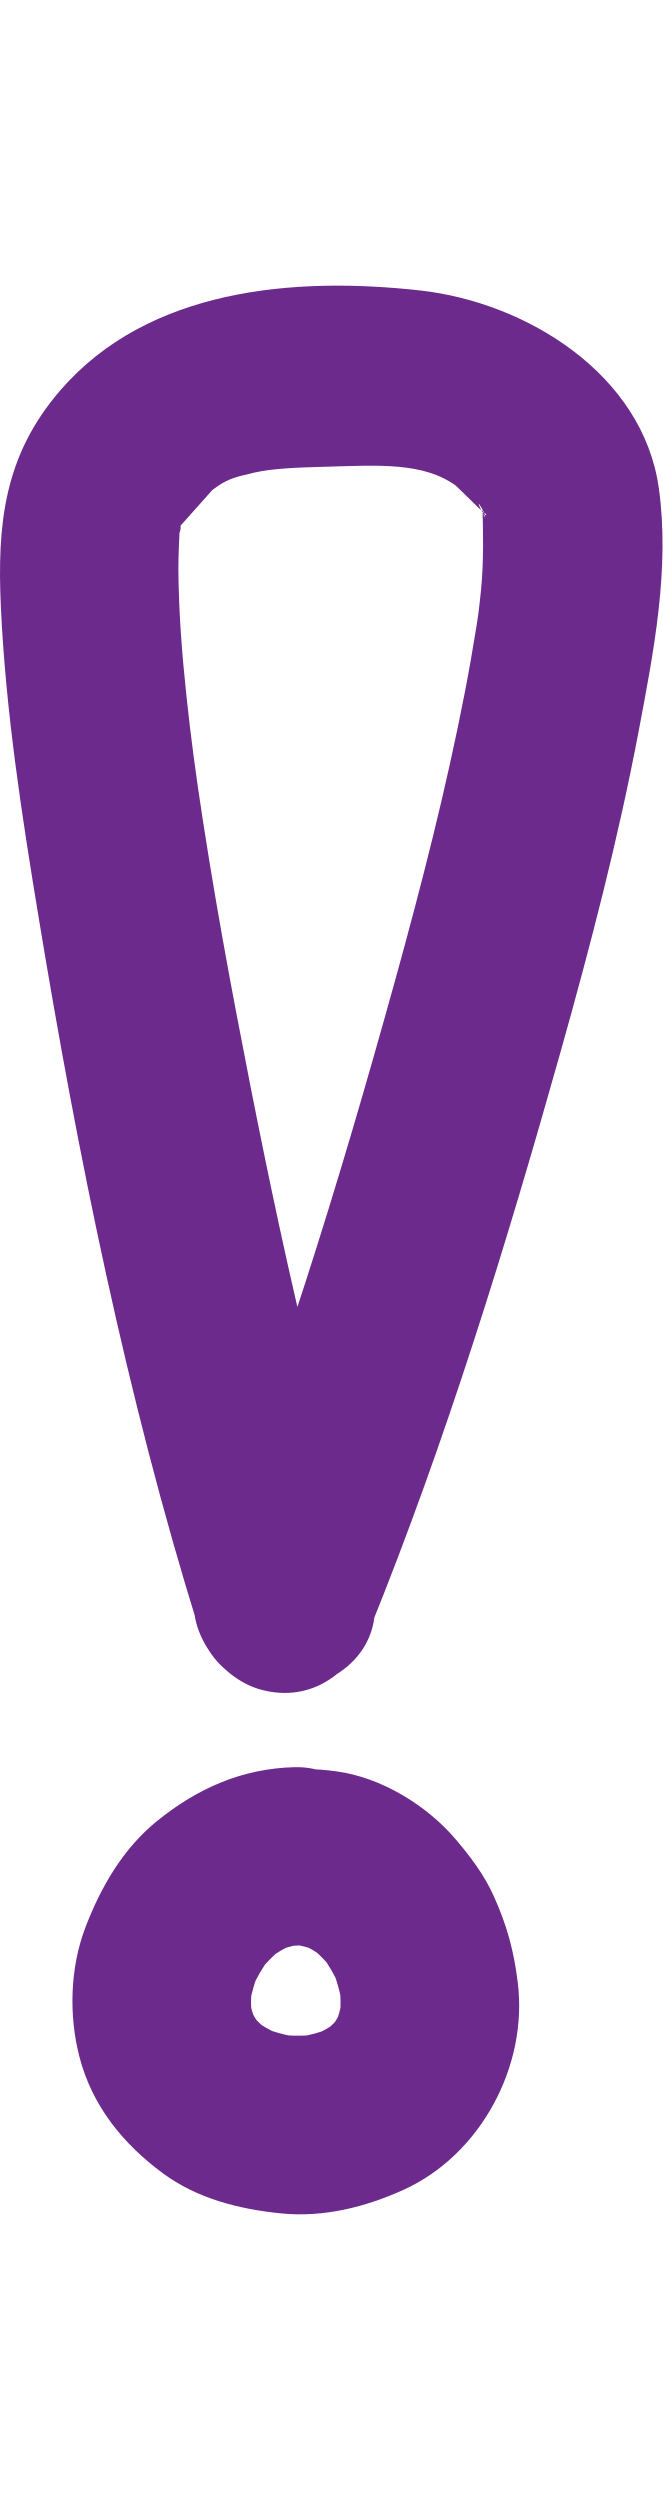
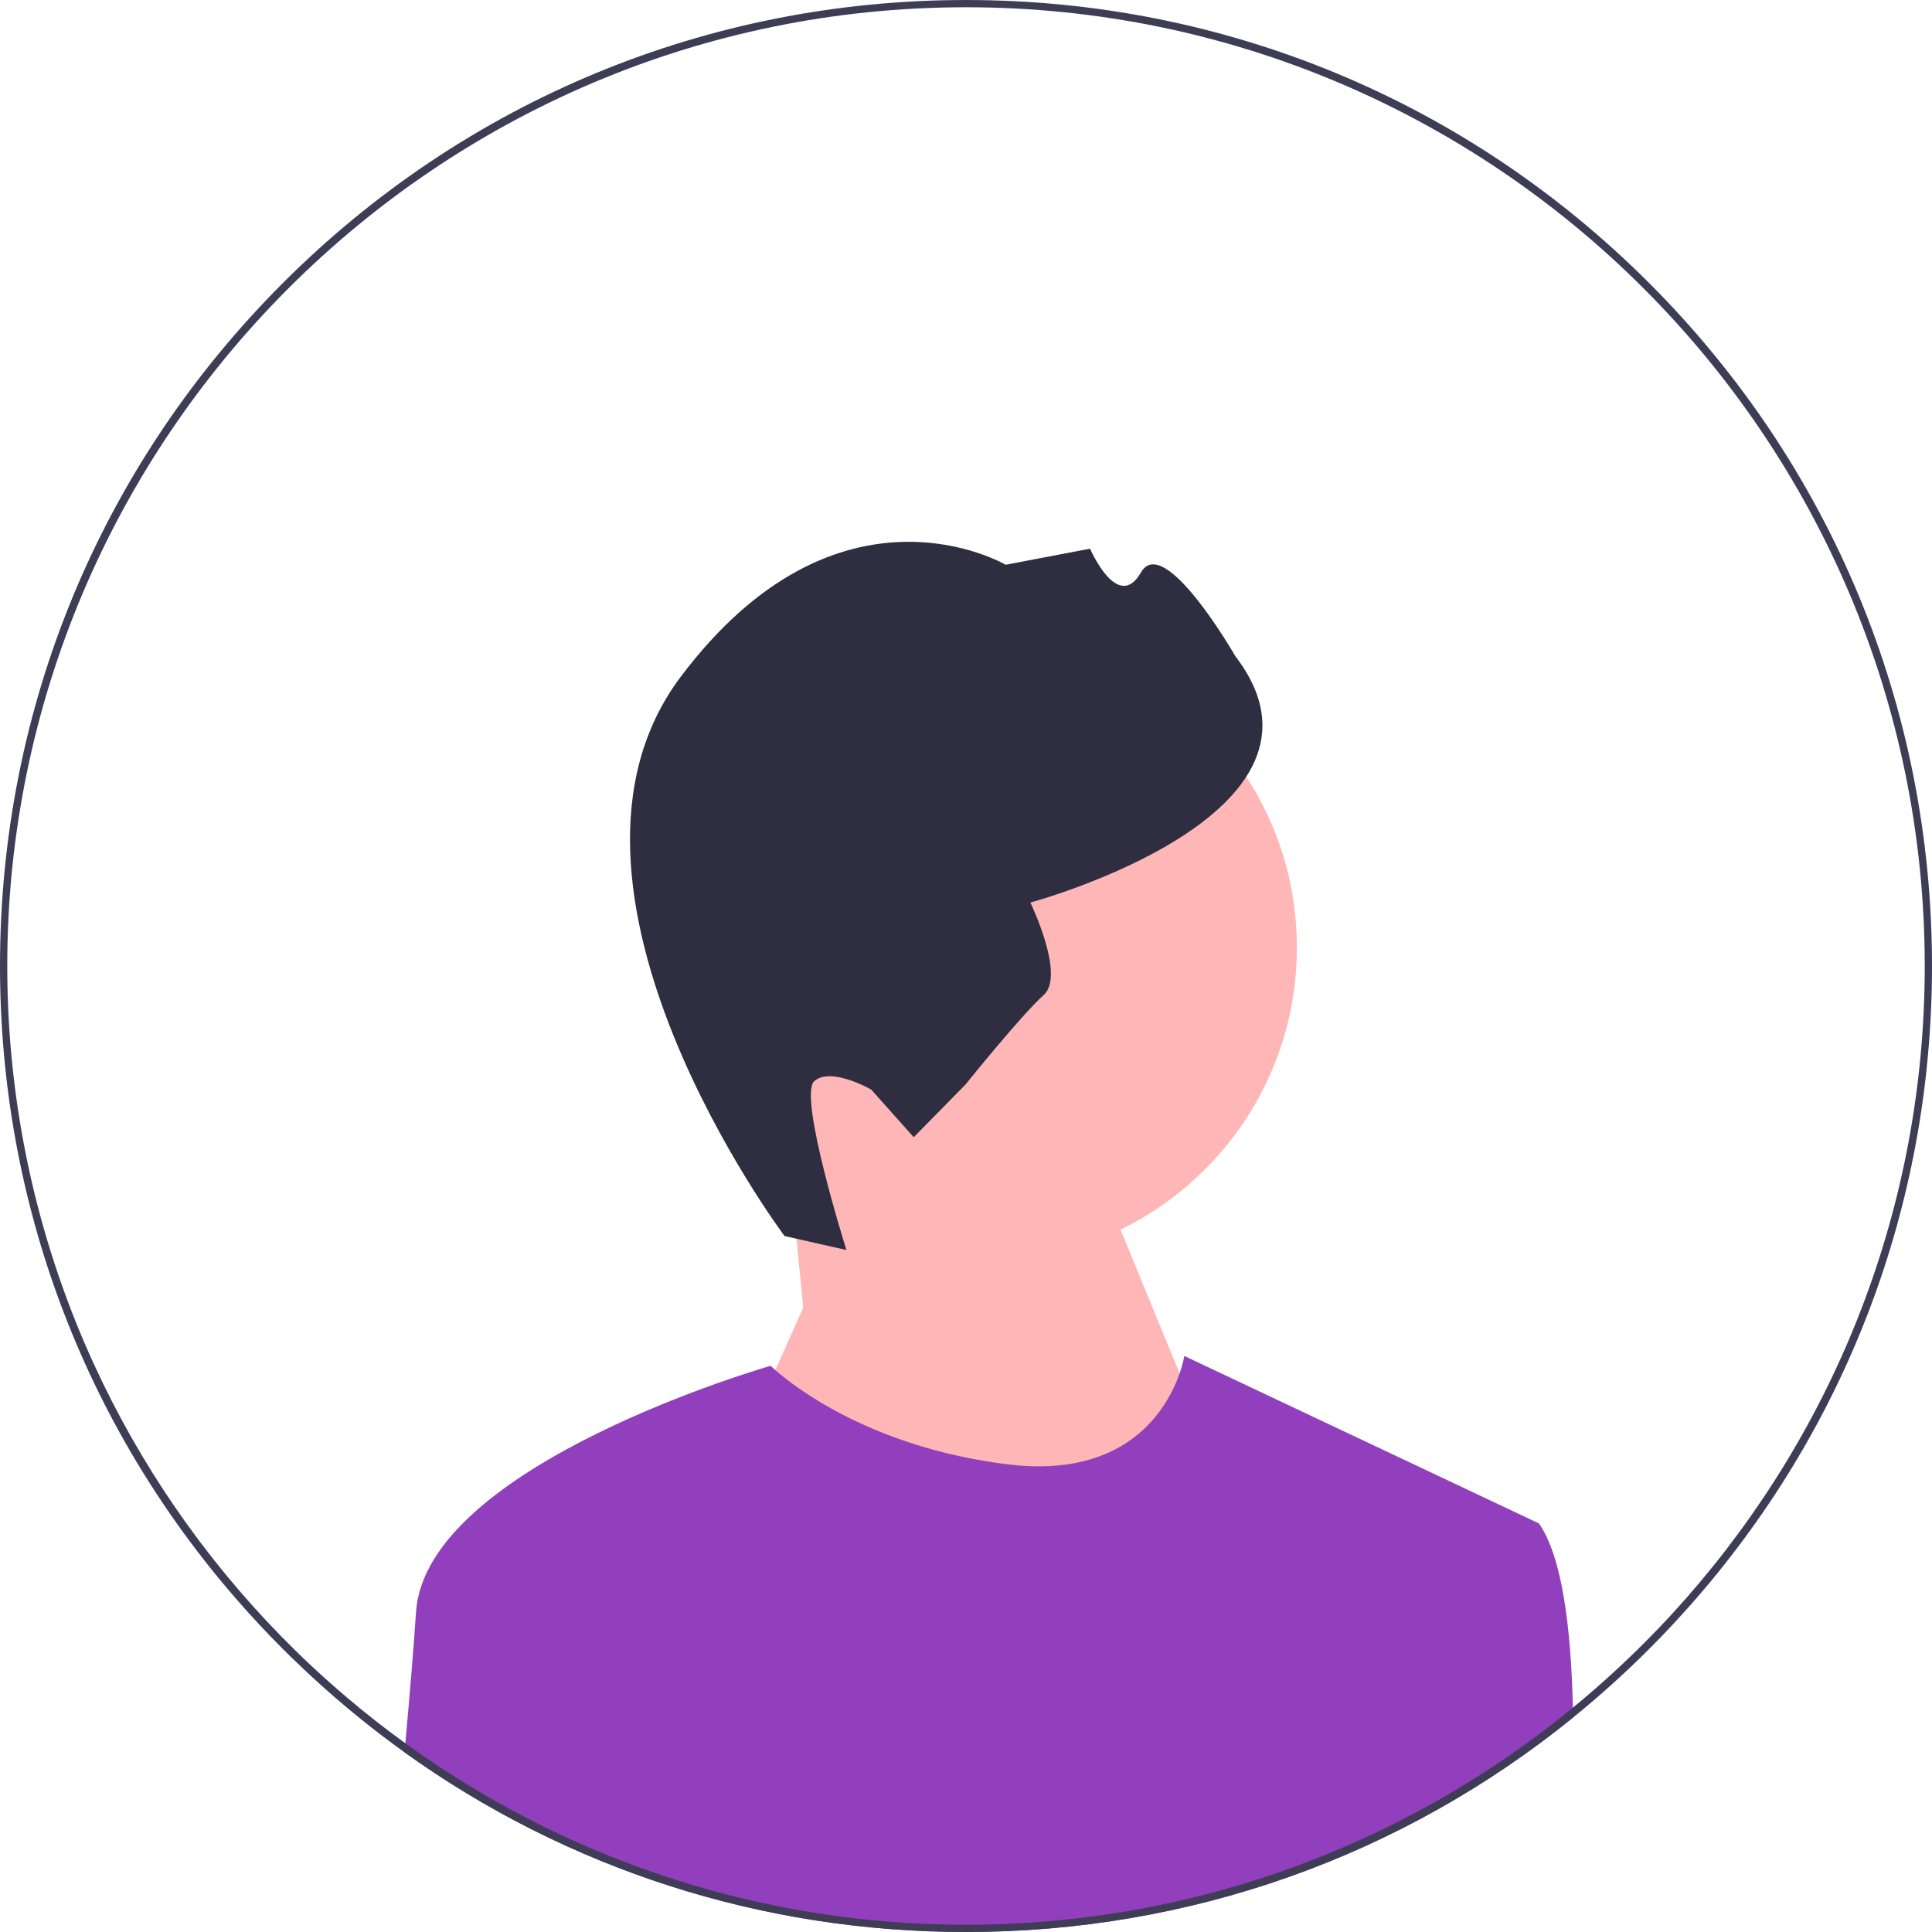
- <svg xmlns="http://www.w3.org/2000/svg" width="18.554" height="70.016" viewBox="0 0 18.554 54.016" creator="Katerina Limpitsouni">
-   <path d="M8.104,46.432c.283,.039,.554,.11,.82,.216l-.597-.252c.283,.12,.544,.272,.79,.456l-.506-.391c.285,.222,.535,.477,.757,.763l-.391-.506c.219,.293,.4,.605,.547,.94l-.252-.597c.151,.361,.257,.732,.316,1.12l-.089-.665c.047,.358,.052,.713,.007,1.071l.089-.665c-.045,.304-.123,.596-.241,.88l.252-.597c-.105,.237-.233,.458-.388,.666l.391-.506c-.17,.218-.36,.41-.576,.583l.506-.391c-.257,.197-.533,.355-.83,.483l.597-.252c-.326,.132-.662,.221-1.009,.273l.665-.089c-.403,.053-.804,.054-1.207,.004l.665,.089c-.375-.053-.738-.147-1.089-.289l.597,.252c-.321-.136-.62-.308-.897-.521l.506,.391c-.213-.172-.404-.362-.574-.577l.391,.506c-.172-.228-.312-.471-.424-.734l.252,.597c-.107-.272-.178-.549-.217-.838l.089,.665c-.035-.315-.031-.628,.009-.942l-.089,.665c.054-.371,.154-.727,.297-1.073l-.252,.597c.15-.346,.337-.669,.563-.972l-.391,.506c.23-.297,.488-.561,.783-.793l-.506,.391c.253-.192,.521-.352,.812-.48l-.597,.252c.269-.111,.544-.189,.833-.234l-.665,.089c.133-.017,.266-.027,.4-.031,.651-.016,1.303-.268,1.768-.732,.434-.434,.76-1.145,.732-1.768-.059-1.326-1.099-2.535-2.5-2.5-1.468,.037-2.717,.591-3.844,1.501-.959,.774-1.585,1.857-2.017,2.993-.429,1.127-.466,2.458-.165,3.62,.355,1.372,1.222,2.439,2.342,3.264,.961,.707,2.135,1.002,3.302,1.119,1.189,.12,2.359-.174,3.434-.661,2.16-.979,3.491-3.476,3.197-5.812-.112-.895-.302-1.593-.673-2.417-.264-.587-.652-1.102-1.068-1.591-.807-.948-2.081-1.727-3.324-1.897-.697-.095-1.292-.119-1.926,.252-.519,.303-1.013,.898-1.149,1.494-.146,.64-.114,1.358,.252,1.926,.325,.505,.869,1.064,1.494,1.149h0Z" fill="#6d2a8d" origin="undraw" />
-   <path d="M10.375,36.244c-1.608-5.175-2.738-10.526-3.751-15.844-.275-1.443-.534-2.889-.77-4.339-.229-1.411-.405-2.602-.537-3.721-.134-1.138-.248-2.281-.297-3.426-.018-.429-.029-.858-.021-1.288,.004-.186,.015-.371,.021-.557,.015-.497,.1-.39-.011-.08,.042-.118,.015-.278,.08-.387,.234-.395-.197,.187-.112,.209,.002,0,.972-1.089,.966-1.084,.399-.304,.583-.353,1.17-.489,.542-.126,1.268-.145,2.026-.167,1.482-.042,2.721-.127,3.629,.532,.018,.013,.49,.479,.644,.629,.144,.14,.271,.189,.178,.189-.133,0-.022-.142-.013-.01,.011,.157-.323-.585-.082-.175,.175,.299,.028,.367,.016-.107,.021,.807,.039,1.585-.039,2.393-.023,.232-.05,.463-.078,.695-.046,.377,.062-.422,.004-.034-.016,.109-.031,.218-.049,.327-.101,.623-.207,1.244-.327,1.863-.526,2.714-1.213,5.397-1.95,8.061-1.569,5.668-3.31,11.353-5.517,16.81-.506,1.252,.551,2.747,1.746,3.075,1.429,.393,2.567-.489,3.075-1.746,2.113-5.225,3.788-10.66,5.314-16.081,.839-2.982,1.624-5.988,2.2-9.033,.417-2.203,.874-4.539,.562-6.784C18.008,2.487,14.753,.468,11.768,.135,8.234-.26,4.153,.082,1.691,2.93,.113,4.756-.084,6.673,.025,9.013c.135,2.904,.583,5.803,1.055,8.668,1.101,6.678,2.463,13.422,4.474,19.892,.952,3.063,5.78,1.756,4.821-1.329h0Z" fill="#6d2a8d" />
+ <svg xmlns="http://www.w3.org/2000/svg" width="532" height="532" viewBox="0 0 532 532">
+   <circle cx="270.76" cy="260.934" r="86.349" fill="#ffb6b6" />
+   <polygon points="221.19 360.052 217.289 320.618 295.19 306.052 341.19 418.052 261.19 510.052 204.19 398.052 221.19 360.052" fill="#ffb6b6" />
+   <path d="m216.037,340.357l17.031,3.848s-13.388-42.455-8.844-46.508c4.544-4.053,15.68,2.333,15.68,2.333l11.702,13.12,14.254-14.512s15.475-19.242,21.534-24.646-3.673-25.464-3.673-25.464c0,0,89.892-24.239,56.443-67.84,0,0-19.611-34.185-25.997-23.049-6.386,11.136-14.002-6.55-14.002-6.55l-23.254,4.422s-45.894-27.06-89.453,30.83c-43.559,57.89,28.579,154.016,28.579,154.016h-0Z" fill="#2f2e41" />
+   <path d="m433.16,472.95c-47.19,38.26-105.57,59.05-167.16,59.05-56.24,0-109.81-17.34-154.62-49.48.08-.84.16-1.67.23-2.5,1.19-13,2.25-25.64,2.95-36.12,2.71-40.69,97.64-67.81,97.64-67.81,0,0,.43.43,1.29,1.18,5.24,4.6,26.51,21.28,63.81,25.94,33.26,4.16,44.21-15.57,47.52-25.02,1-2.88,1.3-4.81,1.3-4.81l97.64,46.11c6.37,9.1,8.86,28.7,9.35,50.73.02.91.04,1.81.05,2.73Z" fill="#913fbd" />
+   <path d="m454.09,77.91C403.85,27.67,337.05,0,266,0S128.15,27.67,77.91,77.91C27.67,128.15,0,194.95,0,266c0,64.85,23.05,126.16,65.29,174.57,4.03,4.63,8.24,9.14,12.62,13.52,1.03,1.03,2.07,2.06,3.12,3.06,2.8,2.71,5.65,5.36,8.55,7.93,1.76,1.57,3.54,3.11,5.34,4.62,1.41,1.19,2.82,2.36,4.25,3.51.03.03.05.05.08.07,3.97,3.2,8.01,6.28,12.13,9.24,44.81,32.14,98.38,49.48,154.62,49.48,61.59,0,119.97-20.79,167.16-59.05,3.85-3.12,7.62-6.36,11.32-9.71,3.27-2.96,6.47-6.01,9.61-9.15.99-.99,1.98-1.99,2.95-3,2.7-2.78,5.32-5.61,7.88-8.48,43.37-48.72,67.08-110.84,67.08-176.61,0-71.05-27.67-137.85-77.91-188.09Zm10.18,362.21c-2.5,2.84-5.06,5.64-7.68,8.37-4.08,4.25-8.29,8.37-12.64,12.34-1.65,1.52-3.32,3-5.01,4.47-1.92,1.67-3.86,3.31-5.83,4.92-15.53,12.75-32.54,23.75-50.73,32.71-7.19,3.55-14.56,6.78-22.1,9.67-29.29,11.24-61.08,17.4-94.28,17.4-32.04,0-62.76-5.74-91.19-16.24-11.67-4.3-22.95-9.41-33.78-15.26-1.59-.86-3.17-1.73-4.74-2.62-8.26-4.68-16.25-9.79-23.92-15.31-.25-.18-.51-.37-.76-.55-5.46-3.94-10.77-8.09-15.9-12.45-1.88-1.59-3.74-3.2-5.57-4.85-2.98-2.65-5.9-5.38-8.75-8.18-5.4-5.29-10.56-10.8-15.49-16.53C26.09,391.77,2,331.65,2,266,2,120.43,120.43,2,266,2s264,118.43,264,264c0,66.66-24.83,127.62-65.73,174.12Z" fill="#3f3d56" />
</svg>
